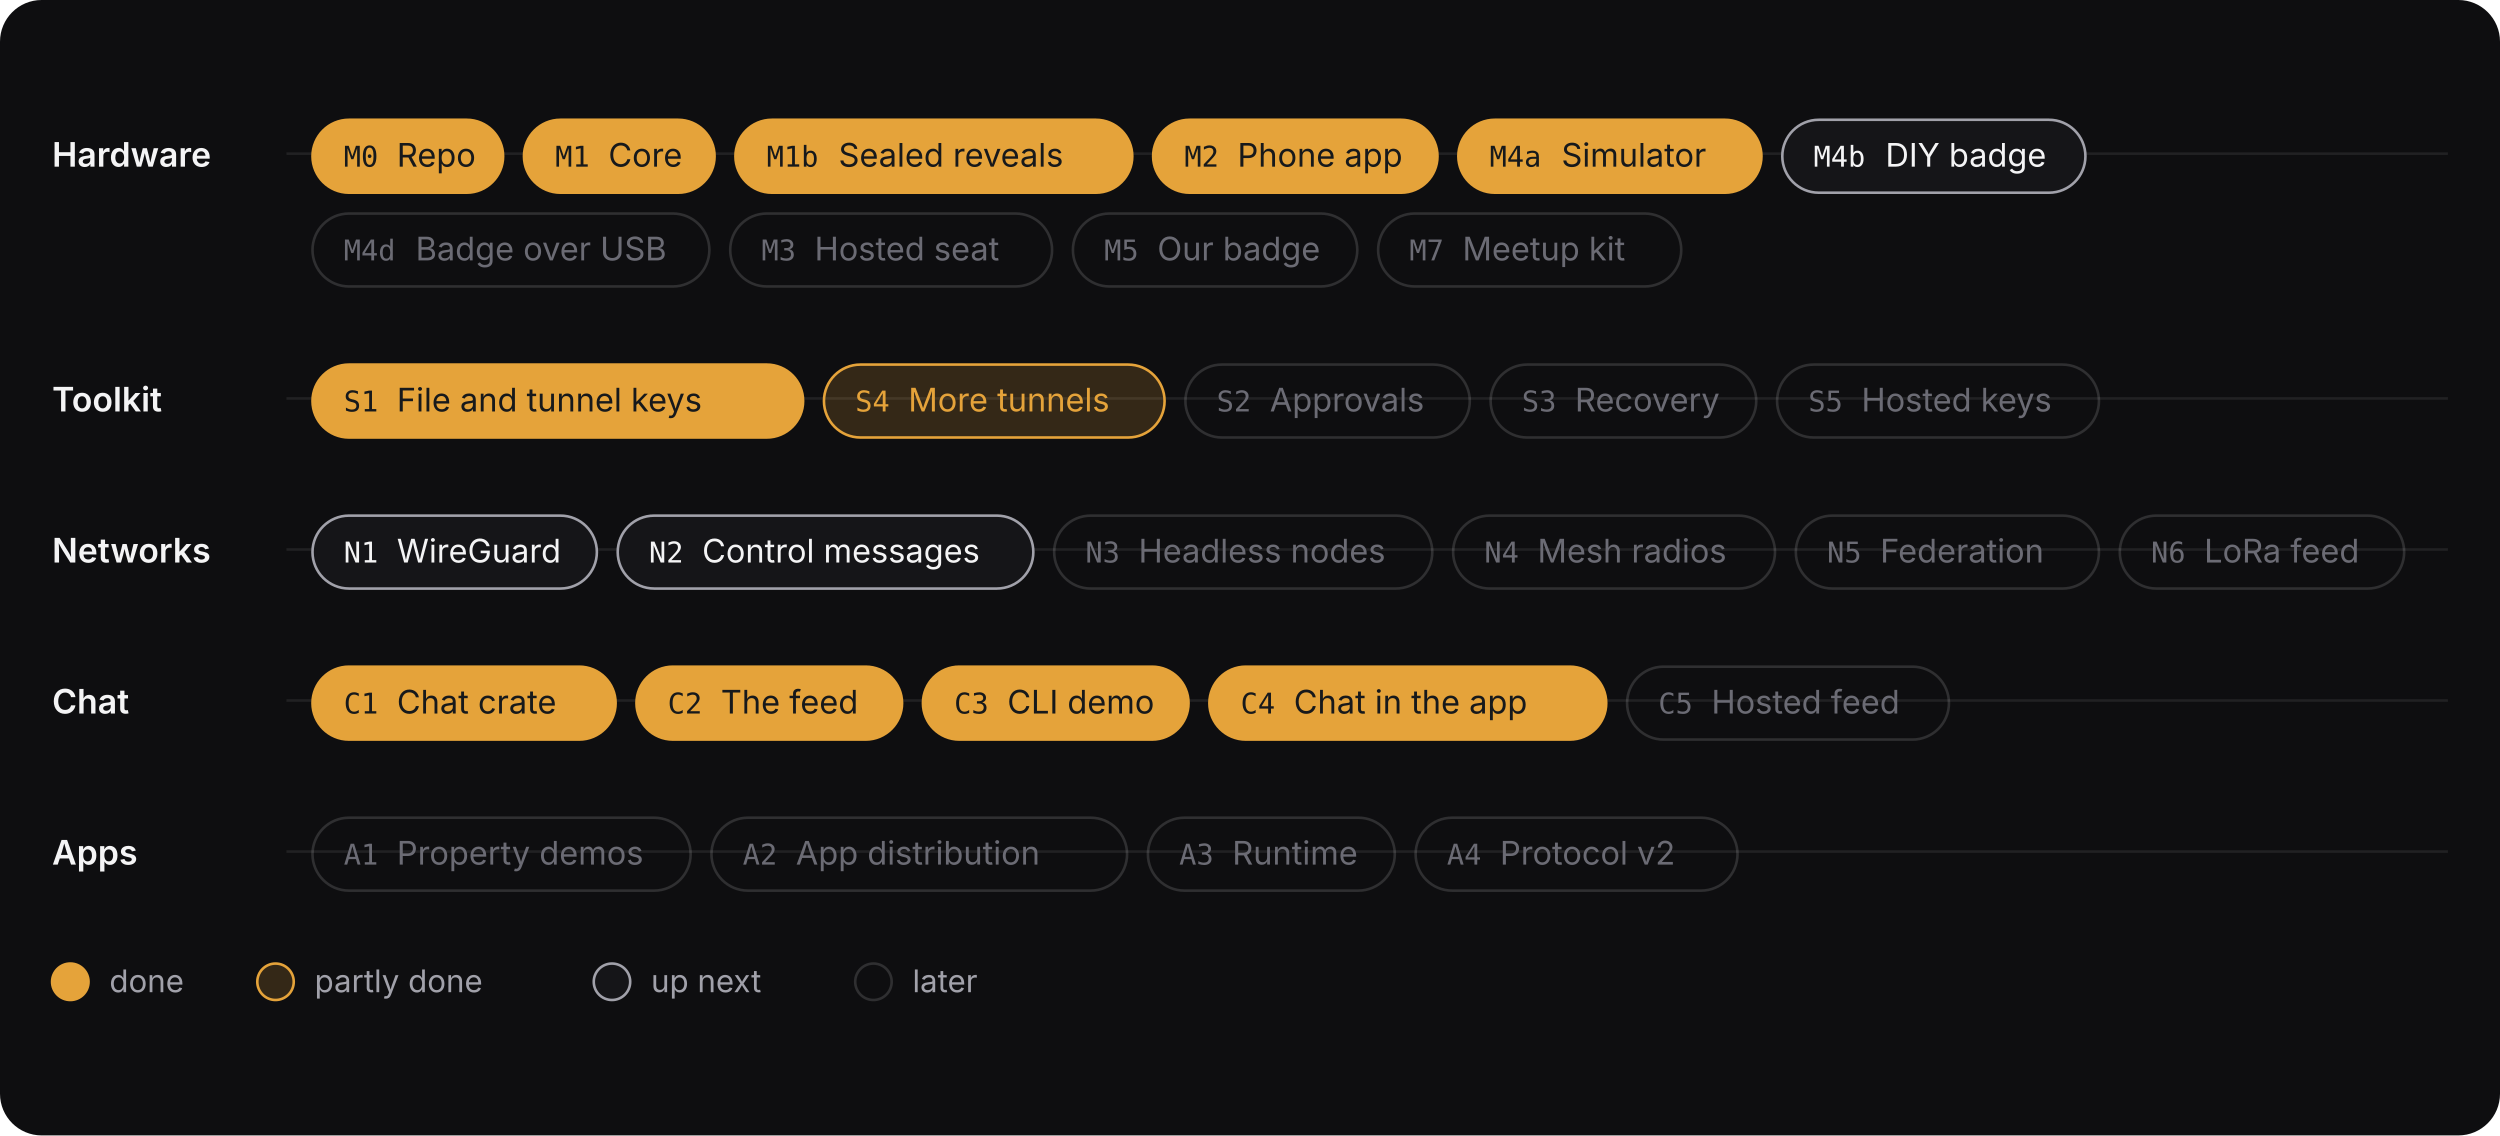
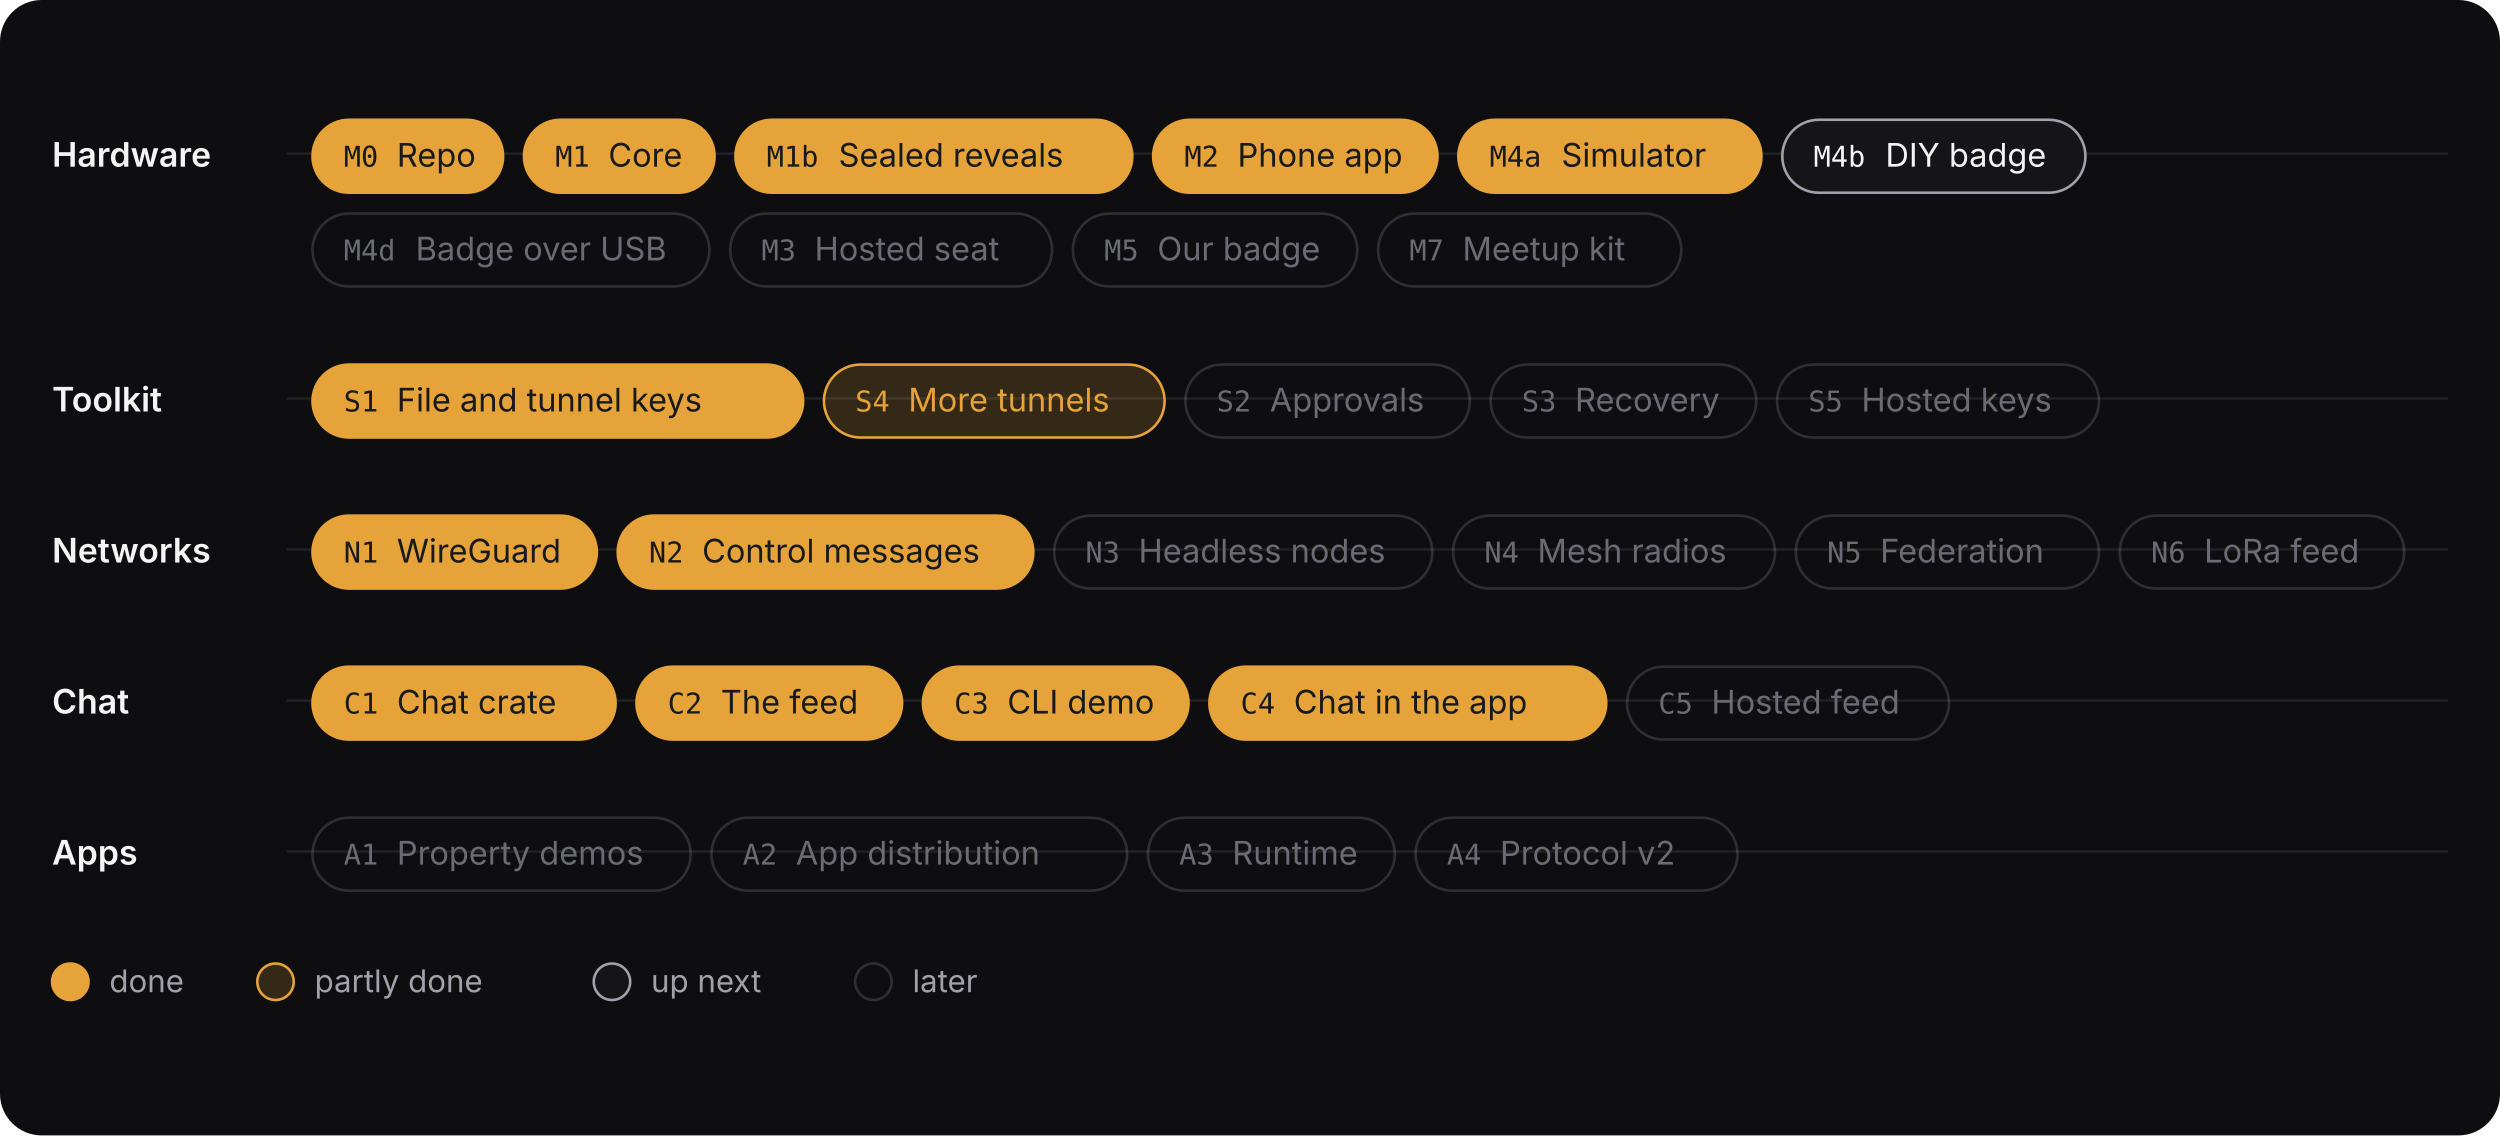
<svg xmlns="http://www.w3.org/2000/svg" viewBox="0 0 960 436" width="960" height="436" role="img" aria-labelledby="t">
  <defs>
    <marker id="arrow" viewBox="0 0 10 10" refX="9" refY="5" markerWidth="7" markerHeight="7" orient="auto-start-reverse">
      <path d="M0 0L10 5L0 10z" fill="#a1a1aa" />
    </marker>
    <marker id="arrow-amber" viewBox="0 0 10 10" refX="9" refY="5" markerWidth="7" markerHeight="7" orient="auto-start-reverse">
      <path d="M0 0L10 5L0 10z" fill="#e5a33a" />
    </marker>
    <pattern id="hatch" patternUnits="userSpaceOnUse" width="6" height="6" patternTransform="rotate(45)">
      <line x1="0" y1="0" x2="0" y2="6" stroke="#6b6b74" stroke-width="1.5" />
    </pattern>
  </defs>
  <rect width="960" height="436" rx="16" fill="#0e0e10" />
  <text x="20" y="64" font-family="Inter, -apple-system, 'Segoe UI', Helvetica, Arial, sans-serif" font-size="13" font-weight="600" fill="#f4f4f5" text-anchor="start">Hardware</text>
  <line x1="110" y1="59" x2="940" y2="59" stroke="rgba(255,255,255,0.08)" stroke-width="1" />
  <rect x="120" y="46" width="73.2" height="28" rx="14" fill="#e5a33a" stroke="#e5a33a" stroke-width="1" />
  <text x="132" y="64" font-family="'JetBrains Mono', ui-monospace, SFMono-Regular, Menlo, monospace" font-size="11" font-weight="500" fill="#17191b" text-anchor="start">M0</text>
  <text x="152.4" y="64" font-family="Inter, -apple-system, 'Segoe UI', Helvetica, Arial, sans-serif" font-size="12.5" font-weight="400" fill="#17191b" text-anchor="start">Repo</text>
  <rect x="201.2" y="46" width="73.2" height="28" rx="14" fill="#e5a33a" stroke="#e5a33a" stroke-width="1" />
  <text x="213.2" y="64" font-family="'JetBrains Mono', ui-monospace, SFMono-Regular, Menlo, monospace" font-size="11" font-weight="500" fill="#17191b" text-anchor="start">M1</text>
  <text x="233.6" y="64" font-family="Inter, -apple-system, 'Segoe UI', Helvetica, Arial, sans-serif" font-size="12.5" font-weight="400" fill="#17191b" text-anchor="start">Core</text>
  <rect x="282.4" y="46" width="152.4" height="28" rx="14" fill="#e5a33a" stroke="#e5a33a" stroke-width="1" />
  <text x="294.4" y="64" font-family="'JetBrains Mono', ui-monospace, SFMono-Regular, Menlo, monospace" font-size="11" font-weight="500" fill="#17191b" text-anchor="start">M1b</text>
  <text x="322.0" y="64" font-family="Inter, -apple-system, 'Segoe UI', Helvetica, Arial, sans-serif" font-size="12.5" font-weight="400" fill="#17191b" text-anchor="start">Sealed reveals</text>
  <rect x="442.8" y="46" width="109.2" height="28" rx="14" fill="#e5a33a" stroke="#e5a33a" stroke-width="1" />
  <text x="454.8" y="64" font-family="'JetBrains Mono', ui-monospace, SFMono-Regular, Menlo, monospace" font-size="11" font-weight="500" fill="#17191b" text-anchor="start">M2</text>
  <text x="475.2" y="64" font-family="Inter, -apple-system, 'Segoe UI', Helvetica, Arial, sans-serif" font-size="12.5" font-weight="400" fill="#17191b" text-anchor="start">Phone app</text>
  <rect x="560.0" y="46" width="116.4" height="28" rx="14" fill="#e5a33a" stroke="#e5a33a" stroke-width="1" />
  <text x="572.0" y="64" font-family="'JetBrains Mono', ui-monospace, SFMono-Regular, Menlo, monospace" font-size="11" font-weight="500" fill="#17191b" text-anchor="start">M4a</text>
  <text x="599.6" y="64" font-family="Inter, -apple-system, 'Segoe UI', Helvetica, Arial, sans-serif" font-size="12.5" font-weight="400" fill="#17191b" text-anchor="start">Simulator</text>
  <rect x="684.4" y="46" width="116.4" height="28" rx="14" fill="#151518" stroke="#a1a1aa" stroke-width="1" />
  <text x="696.4" y="64" font-family="'JetBrains Mono', ui-monospace, SFMono-Regular, Menlo, monospace" font-size="11" font-weight="500" fill="#f4f4f5" text-anchor="start">M4b</text>
  <text x="724.0" y="64" font-family="Inter, -apple-system, 'Segoe UI', Helvetica, Arial, sans-serif" font-size="12.5" font-weight="400" fill="#f4f4f5" text-anchor="start">DIY badge</text>
  <rect x="120" y="82" width="152.4" height="28" rx="14" fill="none" stroke="rgba(255,255,255,0.14)" stroke-width="1" />
  <text x="132" y="100" font-family="'JetBrains Mono', ui-monospace, SFMono-Regular, Menlo, monospace" font-size="11" font-weight="500" fill="#6b6b74" text-anchor="start">M4d</text>
  <text x="159.6" y="100" font-family="Inter, -apple-system, 'Segoe UI', Helvetica, Arial, sans-serif" font-size="12.5" font-weight="400" fill="#6b6b74" text-anchor="start">Badge over USB</text>
  <rect x="280.4" y="82" width="123.6" height="28" rx="14" fill="none" stroke="rgba(255,255,255,0.14)" stroke-width="1" />
  <text x="292.4" y="100" font-family="'JetBrains Mono', ui-monospace, SFMono-Regular, Menlo, monospace" font-size="11" font-weight="500" fill="#6b6b74" text-anchor="start">M3</text>
  <text x="312.8" y="100" font-family="Inter, -apple-system, 'Segoe UI', Helvetica, Arial, sans-serif" font-size="12.5" font-weight="400" fill="#6b6b74" text-anchor="start">Hosted seat</text>
  <rect x="412.0" y="82" width="109.2" height="28" rx="14" fill="none" stroke="rgba(255,255,255,0.14)" stroke-width="1" />
  <text x="424.0" y="100" font-family="'JetBrains Mono', ui-monospace, SFMono-Regular, Menlo, monospace" font-size="11" font-weight="500" fill="#6b6b74" text-anchor="start">M5</text>
  <text x="444.4" y="100" font-family="Inter, -apple-system, 'Segoe UI', Helvetica, Arial, sans-serif" font-size="12.5" font-weight="400" fill="#6b6b74" text-anchor="start">Our badge</text>
  <rect x="529.2" y="82" width="116.4" height="28" rx="14" fill="none" stroke="rgba(255,255,255,0.14)" stroke-width="1" />
  <text x="541.2" y="100" font-family="'JetBrains Mono', ui-monospace, SFMono-Regular, Menlo, monospace" font-size="11" font-weight="500" fill="#6b6b74" text-anchor="start">M7</text>
  <text x="561.6" y="100" font-family="Inter, -apple-system, 'Segoe UI', Helvetica, Arial, sans-serif" font-size="12.5" font-weight="400" fill="#6b6b74" text-anchor="start">Meetup kit</text>
  <text x="20" y="158" font-family="Inter, -apple-system, 'Segoe UI', Helvetica, Arial, sans-serif" font-size="13" font-weight="600" fill="#f4f4f5" text-anchor="start">Toolkit</text>
  <line x1="110" y1="153" x2="940" y2="153" stroke="rgba(255,255,255,0.08)" stroke-width="1" />
  <rect x="120" y="140" width="188.4" height="28" rx="14" fill="#e5a33a" stroke="#e5a33a" stroke-width="1" />
  <text x="132" y="158" font-family="'JetBrains Mono', ui-monospace, SFMono-Regular, Menlo, monospace" font-size="11" font-weight="500" fill="#17191b" text-anchor="start">S1</text>
  <text x="152.4" y="158" font-family="Inter, -apple-system, 'Segoe UI', Helvetica, Arial, sans-serif" font-size="12.5" font-weight="400" fill="#17191b" text-anchor="start">File and tunnel keys</text>
  <rect x="316.4" y="140" width="130.8" height="28" rx="14" fill="rgba(229,163,58,0.18)" stroke="#e5a33a" stroke-width="1" />
  <text x="328.4" y="158" font-family="'JetBrains Mono', ui-monospace, SFMono-Regular, Menlo, monospace" font-size="11" font-weight="500" fill="#e5a33a" text-anchor="start">S4</text>
  <text x="348.8" y="158" font-family="Inter, -apple-system, 'Segoe UI', Helvetica, Arial, sans-serif" font-size="12.5" font-weight="400" fill="#e5a33a" text-anchor="start">More tunnels</text>
  <rect x="455.2" y="140" width="109.2" height="28" rx="14" fill="none" stroke="rgba(255,255,255,0.14)" stroke-width="1" />
  <text x="467.2" y="158" font-family="'JetBrains Mono', ui-monospace, SFMono-Regular, Menlo, monospace" font-size="11" font-weight="500" fill="#6b6b74" text-anchor="start">S2</text>
  <text x="487.6" y="158" font-family="Inter, -apple-system, 'Segoe UI', Helvetica, Arial, sans-serif" font-size="12.5" font-weight="400" fill="#6b6b74" text-anchor="start">Approvals</text>
  <rect x="572.4" y="140" width="102.0" height="28" rx="14" fill="none" stroke="rgba(255,255,255,0.14)" stroke-width="1" />
  <text x="584.4" y="158" font-family="'JetBrains Mono', ui-monospace, SFMono-Regular, Menlo, monospace" font-size="11" font-weight="500" fill="#6b6b74" text-anchor="start">S3</text>
  <text x="604.8" y="158" font-family="Inter, -apple-system, 'Segoe UI', Helvetica, Arial, sans-serif" font-size="12.5" font-weight="400" fill="#6b6b74" text-anchor="start">Recovery</text>
  <rect x="682.4" y="140" width="123.6" height="28" rx="14" fill="none" stroke="rgba(255,255,255,0.14)" stroke-width="1" />
  <text x="694.4" y="158" font-family="'JetBrains Mono', ui-monospace, SFMono-Regular, Menlo, monospace" font-size="11" font-weight="500" fill="#6b6b74" text-anchor="start">S5</text>
  <text x="714.8" y="158" font-family="Inter, -apple-system, 'Segoe UI', Helvetica, Arial, sans-serif" font-size="12.5" font-weight="400" fill="#6b6b74" text-anchor="start">Hosted keys</text>
  <text x="20" y="216" font-family="Inter, -apple-system, 'Segoe UI', Helvetica, Arial, sans-serif" font-size="13" font-weight="600" fill="#f4f4f5" text-anchor="start">Networks</text>
  <line x1="110" y1="211" x2="940" y2="211" stroke="rgba(255,255,255,0.08)" stroke-width="1" />
-   <rect x="120" y="198" width="109.2" height="28" rx="14" fill="#151518" stroke="#a1a1aa" stroke-width="1" />
-   <text x="132" y="216" font-family="'JetBrains Mono', ui-monospace, SFMono-Regular, Menlo, monospace" font-size="11" font-weight="500" fill="#f4f4f5" text-anchor="start">N1</text>
-   <text x="152.4" y="216" font-family="Inter, -apple-system, 'Segoe UI', Helvetica, Arial, sans-serif" font-size="12.5" font-weight="400" fill="#f4f4f5" text-anchor="start">WireGuard</text>
-   <rect x="237.2" y="198" width="159.6" height="28" rx="14" fill="#151518" stroke="#a1a1aa" stroke-width="1" />
-   <text x="249.2" y="216" font-family="'JetBrains Mono', ui-monospace, SFMono-Regular, Menlo, monospace" font-size="11" font-weight="500" fill="#f4f4f5" text-anchor="start">N2</text>
-   <text x="269.6" y="216" font-family="Inter, -apple-system, 'Segoe UI', Helvetica, Arial, sans-serif" font-size="12.5" font-weight="400" fill="#f4f4f5" text-anchor="start">Control messages</text>
+   <rect x="120" y="198" width="109.2" height="28" rx="14" fill="#e5a33a" stroke="#e5a33a" stroke-width="1" />
+   <text x="132" y="216" font-family="'JetBrains Mono', ui-monospace, SFMono-Regular, Menlo, monospace" font-size="11" font-weight="500" fill="#17191b" text-anchor="start">N1</text>
+   <text x="152.4" y="216" font-family="Inter, -apple-system, 'Segoe UI', Helvetica, Arial, sans-serif" font-size="12.5" font-weight="400" fill="#17191b" text-anchor="start">WireGuard</text>
+   <rect x="237.2" y="198" width="159.6" height="28" rx="14" fill="#e5a33a" stroke="#e5a33a" stroke-width="1" />
+   <text x="249.2" y="216" font-family="'JetBrains Mono', ui-monospace, SFMono-Regular, Menlo, monospace" font-size="11" font-weight="500" fill="#17191b" text-anchor="start">N2</text>
+   <text x="269.6" y="216" font-family="Inter, -apple-system, 'Segoe UI', Helvetica, Arial, sans-serif" font-size="12.5" font-weight="400" fill="#17191b" text-anchor="start">Control messages</text>
  <rect x="404.8" y="198" width="145.2" height="28" rx="14" fill="none" stroke="rgba(255,255,255,0.14)" stroke-width="1" />
  <text x="416.8" y="216" font-family="'JetBrains Mono', ui-monospace, SFMono-Regular, Menlo, monospace" font-size="11" font-weight="500" fill="#6b6b74" text-anchor="start">N3</text>
  <text x="437.2" y="216" font-family="Inter, -apple-system, 'Segoe UI', Helvetica, Arial, sans-serif" font-size="12.5" font-weight="400" fill="#6b6b74" text-anchor="start">Headless nodes</text>
  <rect x="558.0" y="198" width="123.6" height="28" rx="14" fill="none" stroke="rgba(255,255,255,0.14)" stroke-width="1" />
  <text x="570.0" y="216" font-family="'JetBrains Mono', ui-monospace, SFMono-Regular, Menlo, monospace" font-size="11" font-weight="500" fill="#6b6b74" text-anchor="start">N4</text>
  <text x="590.4" y="216" font-family="Inter, -apple-system, 'Segoe UI', Helvetica, Arial, sans-serif" font-size="12.5" font-weight="400" fill="#6b6b74" text-anchor="start">Mesh radios</text>
  <rect x="689.6" y="198" width="116.4" height="28" rx="14" fill="none" stroke="rgba(255,255,255,0.14)" stroke-width="1" />
  <text x="701.6" y="216" font-family="'JetBrains Mono', ui-monospace, SFMono-Regular, Menlo, monospace" font-size="11" font-weight="500" fill="#6b6b74" text-anchor="start">N5</text>
  <text x="722.0" y="216" font-family="Inter, -apple-system, 'Segoe UI', Helvetica, Arial, sans-serif" font-size="12.5" font-weight="400" fill="#6b6b74" text-anchor="start">Federation</text>
  <rect x="814.0" y="198" width="109.2" height="28" rx="14" fill="none" stroke="rgba(255,255,255,0.14)" stroke-width="1" />
  <text x="826.0" y="216" font-family="'JetBrains Mono', ui-monospace, SFMono-Regular, Menlo, monospace" font-size="11" font-weight="500" fill="#6b6b74" text-anchor="start">N6</text>
  <text x="846.4" y="216" font-family="Inter, -apple-system, 'Segoe UI', Helvetica, Arial, sans-serif" font-size="12.5" font-weight="400" fill="#6b6b74" text-anchor="start">LoRa feed</text>
  <text x="20" y="274" font-family="Inter, -apple-system, 'Segoe UI', Helvetica, Arial, sans-serif" font-size="13" font-weight="600" fill="#f4f4f5" text-anchor="start">Chat</text>
  <line x1="110" y1="269" x2="940" y2="269" stroke="rgba(255,255,255,0.08)" stroke-width="1" />
  <rect x="120" y="256" width="116.4" height="28" rx="14" fill="#e5a33a" stroke="#e5a33a" stroke-width="1" />
  <text x="132" y="274" font-family="'JetBrains Mono', ui-monospace, SFMono-Regular, Menlo, monospace" font-size="11" font-weight="500" fill="#17191b" text-anchor="start">C1</text>
  <text x="152.4" y="274" font-family="Inter, -apple-system, 'Segoe UI', Helvetica, Arial, sans-serif" font-size="12.5" font-weight="400" fill="#17191b" text-anchor="start">Chat crate</text>
  <rect x="244.4" y="256" width="102.0" height="28" rx="14" fill="#e5a33a" stroke="#e5a33a" stroke-width="1" />
  <text x="256.4" y="274" font-family="'JetBrains Mono', ui-monospace, SFMono-Regular, Menlo, monospace" font-size="11" font-weight="500" fill="#17191b" text-anchor="start">C2</text>
  <text x="276.8" y="274" font-family="Inter, -apple-system, 'Segoe UI', Helvetica, Arial, sans-serif" font-size="12.5" font-weight="400" fill="#17191b" text-anchor="start">The feed</text>
  <rect x="354.4" y="256" width="102.0" height="28" rx="14" fill="#e5a33a" stroke="#e5a33a" stroke-width="1" />
  <text x="366.4" y="274" font-family="'JetBrains Mono', ui-monospace, SFMono-Regular, Menlo, monospace" font-size="11" font-weight="500" fill="#17191b" text-anchor="start">C3</text>
  <text x="386.8" y="274" font-family="Inter, -apple-system, 'Segoe UI', Helvetica, Arial, sans-serif" font-size="12.5" font-weight="400" fill="#17191b" text-anchor="start">CLI demo</text>
  <rect x="464.4" y="256" width="152.4" height="28" rx="14" fill="#e5a33a" stroke="#e5a33a" stroke-width="1" />
  <text x="476.4" y="274" font-family="'JetBrains Mono', ui-monospace, SFMono-Regular, Menlo, monospace" font-size="11" font-weight="500" fill="#17191b" text-anchor="start">C4</text>
  <text x="496.8" y="274" font-family="Inter, -apple-system, 'Segoe UI', Helvetica, Arial, sans-serif" font-size="12.5" font-weight="400" fill="#17191b" text-anchor="start">Chat in the app</text>
  <rect x="624.8" y="256" width="123.6" height="28" rx="14" fill="none" stroke="rgba(255,255,255,0.14)" stroke-width="1" />
  <text x="636.8" y="274" font-family="'JetBrains Mono', ui-monospace, SFMono-Regular, Menlo, monospace" font-size="11" font-weight="500" fill="#6b6b74" text-anchor="start">C5</text>
  <text x="657.2" y="274" font-family="Inter, -apple-system, 'Segoe UI', Helvetica, Arial, sans-serif" font-size="12.5" font-weight="400" fill="#6b6b74" text-anchor="start">Hosted feed</text>
  <text x="20" y="332" font-family="Inter, -apple-system, 'Segoe UI', Helvetica, Arial, sans-serif" font-size="13" font-weight="600" fill="#f4f4f5" text-anchor="start">Apps</text>
  <line x1="110" y1="327" x2="940" y2="327" stroke="rgba(255,255,255,0.08)" stroke-width="1" />
  <rect x="120" y="314" width="145.2" height="28" rx="14" fill="none" stroke="rgba(255,255,255,0.14)" stroke-width="1" />
  <text x="132" y="332" font-family="'JetBrains Mono', ui-monospace, SFMono-Regular, Menlo, monospace" font-size="11" font-weight="500" fill="#6b6b74" text-anchor="start">A1</text>
  <text x="152.4" y="332" font-family="Inter, -apple-system, 'Segoe UI', Helvetica, Arial, sans-serif" font-size="12.5" font-weight="400" fill="#6b6b74" text-anchor="start">Property demos</text>
  <rect x="273.2" y="314" width="159.6" height="28" rx="14" fill="none" stroke="rgba(255,255,255,0.14)" stroke-width="1" />
  <text x="285.2" y="332" font-family="'JetBrains Mono', ui-monospace, SFMono-Regular, Menlo, monospace" font-size="11" font-weight="500" fill="#6b6b74" text-anchor="start">A2</text>
  <text x="305.6" y="332" font-family="Inter, -apple-system, 'Segoe UI', Helvetica, Arial, sans-serif" font-size="12.5" font-weight="400" fill="#6b6b74" text-anchor="start">App distribution</text>
  <rect x="440.8" y="314" width="94.8" height="28" rx="14" fill="none" stroke="rgba(255,255,255,0.14)" stroke-width="1" />
  <text x="452.8" y="332" font-family="'JetBrains Mono', ui-monospace, SFMono-Regular, Menlo, monospace" font-size="11" font-weight="500" fill="#6b6b74" text-anchor="start">A3</text>
  <text x="473.2" y="332" font-family="Inter, -apple-system, 'Segoe UI', Helvetica, Arial, sans-serif" font-size="12.5" font-weight="400" fill="#6b6b74" text-anchor="start">Runtime</text>
  <rect x="543.6" y="314" width="123.6" height="28" rx="14" fill="none" stroke="rgba(255,255,255,0.14)" stroke-width="1" />
  <text x="555.6" y="332" font-family="'JetBrains Mono', ui-monospace, SFMono-Regular, Menlo, monospace" font-size="11" font-weight="500" fill="#6b6b74" text-anchor="start">A4</text>
  <text x="576" y="332" font-family="Inter, -apple-system, 'Segoe UI', Helvetica, Arial, sans-serif" font-size="12.5" font-weight="400" fill="#6b6b74" text-anchor="start">Protocol v2</text>
  <rect x="20" y="370" width="14" height="14" rx="7" fill="#e5a33a" stroke="#e5a33a" stroke-width="1" />
  <text x="42" y="381" font-family="Inter, -apple-system, 'Segoe UI', Helvetica, Arial, sans-serif" font-size="12" font-weight="400" fill="#a1a1aa" text-anchor="start">done</text>
  <rect x="98.8" y="370" width="14" height="14" rx="7" fill="rgba(229,163,58,0.18)" stroke="#e5a33a" stroke-width="1" />
  <text x="120.8" y="381" font-family="Inter, -apple-system, 'Segoe UI', Helvetica, Arial, sans-serif" font-size="12" font-weight="400" fill="#a1a1aa" text-anchor="start">partly done</text>
  <rect x="228.0" y="370" width="14" height="14" rx="7" fill="#151518" stroke="#a1a1aa" stroke-width="1" />
  <text x="250.0" y="381" font-family="Inter, -apple-system, 'Segoe UI', Helvetica, Arial, sans-serif" font-size="12" font-weight="400" fill="#a1a1aa" text-anchor="start">up next</text>
  <rect x="328.4" y="370" width="14" height="14" rx="7" fill="none" stroke="rgba(255,255,255,0.14)" stroke-width="1" />
  <text x="350.4" y="381" font-family="Inter, -apple-system, 'Segoe UI', Helvetica, Arial, sans-serif" font-size="12" font-weight="400" fill="#a1a1aa" text-anchor="start">later</text>
</svg>
